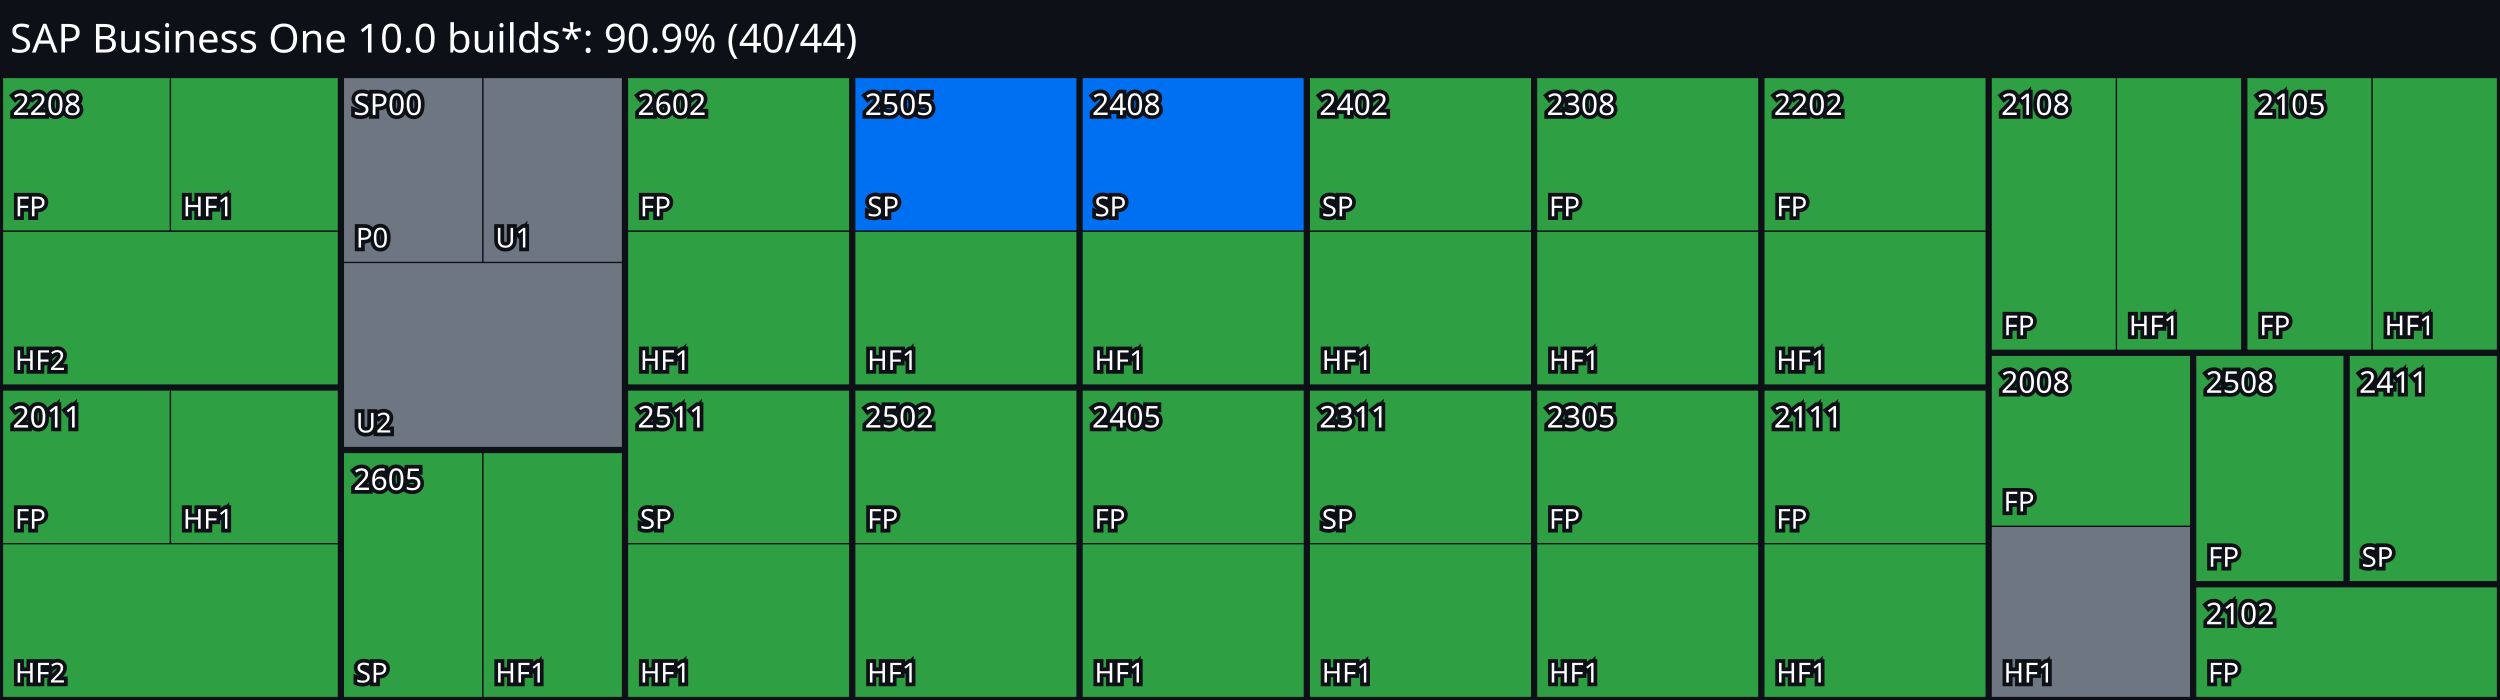
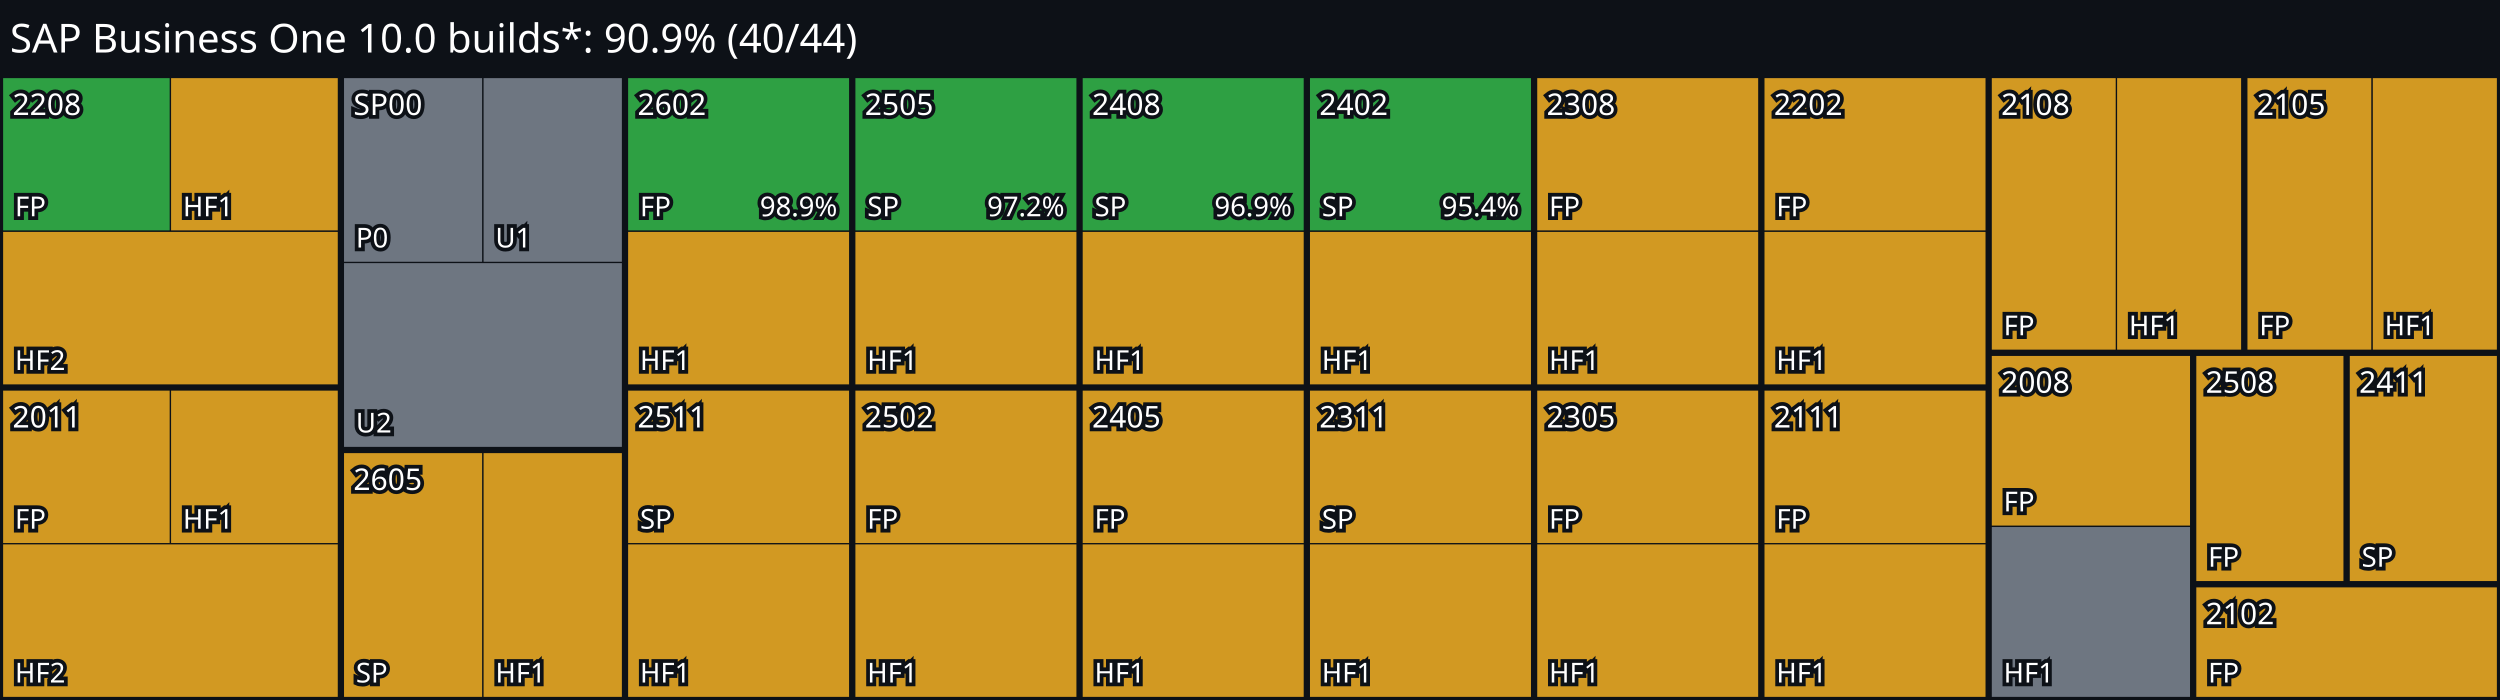
<svg xmlns="http://www.w3.org/2000/svg" viewBox="0 0 1000 280" width="1000" height="280">
  <rect x="0.00" y="0.00" width="1000.00" height="280.00" fill="#0d1117" stroke="#0d1117" stroke-width="0" />
-   <text x="4.00" y="21.00" font-family="sans-serif" font-size="16" fill="#ffffff" stroke="#0d1117" stroke-width="3" paint-order="stroke">SAP Business One 10.0 builds*: 90.9% (40/44)</text>
+   <text x="4.00" y="21.00" text-anchor="start" font-family="sans-serif" font-size="16" fill="#ffffff" stroke="#0d1117" stroke-width="3" paint-order="stroke">SAP Business One 10.0 builds*: 90.9% (40/44)</text>
  <g>
    <rect x="1.00" y="31.00" width="67.18" height="61.50" fill="#2ea043" stroke="#0d1117" stroke-width="0.5" />
-     <text x="6.00" y="86.50" font-family="sans-serif" font-size="11" fill="#ffffff" stroke="#0d1117" stroke-width="3" paint-order="stroke">FP</text>
-     <rect x="68.18" y="31.00" width="67.18" height="61.50" fill="#2ea043" stroke="#0d1117" stroke-width="0.5" />
-     <text x="73.18" y="86.50" font-family="sans-serif" font-size="11" fill="#ffffff" stroke="#0d1117" stroke-width="3" paint-order="stroke">HF1</text>
-     <rect x="1.00" y="92.50" width="134.36" height="61.50" fill="#2ea043" stroke="#0d1117" stroke-width="0.5" />
-     <text x="6.00" y="148.00" font-family="sans-serif" font-size="11" fill="#ffffff" stroke="#0d1117" stroke-width="3" paint-order="stroke">HF2</text>
+     <text x="6.00" y="86.50" text-anchor="start" font-family="sans-serif" font-size="11" fill="#ffffff" stroke="#0d1117" stroke-width="3" paint-order="stroke">FP</text>
+     <rect x="68.18" y="31.00" width="67.18" height="61.50" fill="#d29922" stroke="#0d1117" stroke-width="0.5" />
+     <text x="73.18" y="86.50" text-anchor="start" font-family="sans-serif" font-size="11" fill="#ffffff" stroke="#0d1117" stroke-width="3" paint-order="stroke">HF1</text>
+     <rect x="1.00" y="92.50" width="134.36" height="61.50" fill="#d29922" stroke="#0d1117" stroke-width="0.5" />
+     <text x="6.00" y="148.00" text-anchor="start" font-family="sans-serif" font-size="11" fill="#ffffff" stroke="#0d1117" stroke-width="3" paint-order="stroke">HF2</text>
    <rect x="0.00" y="30.00" width="136.36" height="125.00" fill="none" stroke="#0d1117" stroke-width="2" />
-     <text x="5.00" y="46.00" font-family="sans-serif" font-size="12" fill="#ffffff" stroke="#0d1117" stroke-width="3" paint-order="stroke">2208</text>
+     <text x="5.00" y="46.00" text-anchor="start" font-family="sans-serif" font-size="12" fill="#ffffff" stroke="#0d1117" stroke-width="3" paint-order="stroke">2208</text>
  </g>
  <g>
-     <rect x="1.00" y="156.00" width="67.18" height="61.50" fill="#2ea043" stroke="#0d1117" stroke-width="0.5" />
-     <text x="6.00" y="211.50" font-family="sans-serif" font-size="11" fill="#ffffff" stroke="#0d1117" stroke-width="3" paint-order="stroke">FP</text>
-     <rect x="68.18" y="156.00" width="67.18" height="61.50" fill="#2ea043" stroke="#0d1117" stroke-width="0.5" />
-     <text x="73.18" y="211.50" font-family="sans-serif" font-size="11" fill="#ffffff" stroke="#0d1117" stroke-width="3" paint-order="stroke">HF1</text>
-     <rect x="1.00" y="217.50" width="134.36" height="61.50" fill="#2ea043" stroke="#0d1117" stroke-width="0.5" />
-     <text x="6.00" y="273.00" font-family="sans-serif" font-size="11" fill="#ffffff" stroke="#0d1117" stroke-width="3" paint-order="stroke">HF2</text>
+     <rect x="1.00" y="156.00" width="67.18" height="61.50" fill="#d29922" stroke="#0d1117" stroke-width="0.5" />
+     <text x="6.00" y="211.50" text-anchor="start" font-family="sans-serif" font-size="11" fill="#ffffff" stroke="#0d1117" stroke-width="3" paint-order="stroke">FP</text>
+     <rect x="68.18" y="156.00" width="67.18" height="61.50" fill="#d29922" stroke="#0d1117" stroke-width="0.5" />
+     <text x="73.18" y="211.50" text-anchor="start" font-family="sans-serif" font-size="11" fill="#ffffff" stroke="#0d1117" stroke-width="3" paint-order="stroke">HF1</text>
+     <rect x="1.00" y="217.50" width="134.36" height="61.50" fill="#d29922" stroke="#0d1117" stroke-width="0.5" />
+     <text x="6.00" y="273.00" text-anchor="start" font-family="sans-serif" font-size="11" fill="#ffffff" stroke="#0d1117" stroke-width="3" paint-order="stroke">HF2</text>
    <rect x="0.00" y="155.00" width="136.36" height="125.00" fill="none" stroke="#0d1117" stroke-width="2" />
-     <text x="5.00" y="171.00" font-family="sans-serif" font-size="12" fill="#ffffff" stroke="#0d1117" stroke-width="3" paint-order="stroke">2011</text>
+     <text x="5.00" y="171.00" text-anchor="start" font-family="sans-serif" font-size="12" fill="#ffffff" stroke="#0d1117" stroke-width="3" paint-order="stroke">2011</text>
  </g>
  <g>
    <rect x="137.36" y="31.00" width="55.82" height="74.00" fill="#6e7681" stroke="#0d1117" stroke-width="0.5" />
-     <text x="142.36" y="99.00" font-family="sans-serif" font-size="11" fill="#ffffff" stroke="#0d1117" stroke-width="3" paint-order="stroke">P0</text>
+     <text x="142.36" y="99.00" text-anchor="start" font-family="sans-serif" font-size="11" fill="#ffffff" stroke="#0d1117" stroke-width="3" paint-order="stroke">P0</text>
    <rect x="193.18" y="31.00" width="55.82" height="74.00" fill="#6e7681" stroke="#0d1117" stroke-width="0.5" />
-     <text x="198.18" y="99.00" font-family="sans-serif" font-size="11" fill="#ffffff" stroke="#0d1117" stroke-width="3" paint-order="stroke">U1</text>
+     <text x="198.18" y="99.00" text-anchor="start" font-family="sans-serif" font-size="11" fill="#ffffff" stroke="#0d1117" stroke-width="3" paint-order="stroke">U1</text>
    <rect x="137.36" y="105.00" width="111.64" height="74.00" fill="#6e7681" stroke="#0d1117" stroke-width="0.5" />
-     <text x="142.36" y="173.00" font-family="sans-serif" font-size="11" fill="#ffffff" stroke="#0d1117" stroke-width="3" paint-order="stroke">U2</text>
+     <text x="142.36" y="173.00" text-anchor="start" font-family="sans-serif" font-size="11" fill="#ffffff" stroke="#0d1117" stroke-width="3" paint-order="stroke">U2</text>
    <rect x="136.36" y="30.00" width="113.64" height="150.00" fill="none" stroke="#0d1117" stroke-width="2" />
-     <text x="141.36" y="46.00" font-family="sans-serif" font-size="12" fill="#ffffff" stroke="#0d1117" stroke-width="3" paint-order="stroke">SP00</text>
+     <text x="141.36" y="46.00" text-anchor="start" font-family="sans-serif" font-size="12" fill="#ffffff" stroke="#0d1117" stroke-width="3" paint-order="stroke">SP00</text>
  </g>
  <g>
-     <rect x="137.36" y="181.00" width="55.82" height="98.00" fill="#2ea043" stroke="#0d1117" stroke-width="0.5" />
-     <text x="142.36" y="273.00" font-family="sans-serif" font-size="11" fill="#ffffff" stroke="#0d1117" stroke-width="3" paint-order="stroke">SP</text>
-     <rect x="193.18" y="181.00" width="55.82" height="98.00" fill="#2ea043" stroke="#0d1117" stroke-width="0.5" />
-     <text x="198.18" y="273.00" font-family="sans-serif" font-size="11" fill="#ffffff" stroke="#0d1117" stroke-width="3" paint-order="stroke">HF1</text>
+     <rect x="137.36" y="181.00" width="55.82" height="98.00" fill="#d29922" stroke="#0d1117" stroke-width="0.5" />
+     <text x="142.36" y="273.00" text-anchor="start" font-family="sans-serif" font-size="11" fill="#ffffff" stroke="#0d1117" stroke-width="3" paint-order="stroke">SP</text>
+     <rect x="193.18" y="181.00" width="55.82" height="98.00" fill="#d29922" stroke="#0d1117" stroke-width="0.5" />
+     <text x="198.18" y="273.00" text-anchor="start" font-family="sans-serif" font-size="11" fill="#ffffff" stroke="#0d1117" stroke-width="3" paint-order="stroke">HF1</text>
    <rect x="136.36" y="180.00" width="113.64" height="100.00" fill="none" stroke="#0d1117" stroke-width="2" />
-     <text x="141.36" y="196.00" font-family="sans-serif" font-size="12" fill="#ffffff" stroke="#0d1117" stroke-width="3" paint-order="stroke">2605</text>
+     <text x="141.36" y="196.00" text-anchor="start" font-family="sans-serif" font-size="12" fill="#ffffff" stroke="#0d1117" stroke-width="3" paint-order="stroke">2605</text>
  </g>
  <g>
    <rect x="251.00" y="31.00" width="88.91" height="61.50" fill="#2ea043" stroke="#0d1117" stroke-width="0.5" />
-     <text x="256.00" y="86.50" font-family="sans-serif" font-size="11" fill="#ffffff" stroke="#0d1117" stroke-width="3" paint-order="stroke">FP</text>
-     <rect x="251.00" y="92.50" width="88.91" height="61.50" fill="#2ea043" stroke="#0d1117" stroke-width="0.5" />
-     <text x="256.00" y="148.00" font-family="sans-serif" font-size="11" fill="#ffffff" stroke="#0d1117" stroke-width="3" paint-order="stroke">HF1</text>
+     <text x="256.00" y="86.50" text-anchor="start" font-family="sans-serif" font-size="11" fill="#ffffff" stroke="#0d1117" stroke-width="3" paint-order="stroke">FP</text>
+     <text x="334.91" y="86.50" text-anchor="end" font-family="sans-serif" font-size="11" fill="#ffffff" stroke="#0d1117" stroke-width="3" paint-order="stroke">98.9%</text>
+     <rect x="251.00" y="92.50" width="88.91" height="61.50" fill="#d29922" stroke="#0d1117" stroke-width="0.5" />
+     <text x="256.00" y="148.00" text-anchor="start" font-family="sans-serif" font-size="11" fill="#ffffff" stroke="#0d1117" stroke-width="3" paint-order="stroke">HF1</text>
    <rect x="250.00" y="30.00" width="90.91" height="125.00" fill="none" stroke="#0d1117" stroke-width="2" />
-     <text x="255.00" y="46.00" font-family="sans-serif" font-size="12" fill="#ffffff" stroke="#0d1117" stroke-width="3" paint-order="stroke">2602</text>
+     <text x="255.00" y="46.00" text-anchor="start" font-family="sans-serif" font-size="12" fill="#ffffff" stroke="#0d1117" stroke-width="3" paint-order="stroke">2602</text>
  </g>
  <g>
-     <rect x="251.00" y="156.00" width="88.91" height="61.50" fill="#2ea043" stroke="#0d1117" stroke-width="0.5" />
-     <text x="256.00" y="211.50" font-family="sans-serif" font-size="11" fill="#ffffff" stroke="#0d1117" stroke-width="3" paint-order="stroke">SP</text>
-     <rect x="251.00" y="217.50" width="88.91" height="61.50" fill="#2ea043" stroke="#0d1117" stroke-width="0.5" />
-     <text x="256.00" y="273.00" font-family="sans-serif" font-size="11" fill="#ffffff" stroke="#0d1117" stroke-width="3" paint-order="stroke">HF1</text>
+     <rect x="251.00" y="156.00" width="88.91" height="61.50" fill="#d29922" stroke="#0d1117" stroke-width="0.5" />
+     <text x="256.00" y="211.50" text-anchor="start" font-family="sans-serif" font-size="11" fill="#ffffff" stroke="#0d1117" stroke-width="3" paint-order="stroke">SP</text>
+     <rect x="251.00" y="217.50" width="88.91" height="61.50" fill="#d29922" stroke="#0d1117" stroke-width="0.5" />
+     <text x="256.00" y="273.00" text-anchor="start" font-family="sans-serif" font-size="11" fill="#ffffff" stroke="#0d1117" stroke-width="3" paint-order="stroke">HF1</text>
    <rect x="250.00" y="155.00" width="90.91" height="125.00" fill="none" stroke="#0d1117" stroke-width="2" />
-     <text x="255.00" y="171.00" font-family="sans-serif" font-size="12" fill="#ffffff" stroke="#0d1117" stroke-width="3" paint-order="stroke">2511</text>
+     <text x="255.00" y="171.00" text-anchor="start" font-family="sans-serif" font-size="12" fill="#ffffff" stroke="#0d1117" stroke-width="3" paint-order="stroke">2511</text>
  </g>
  <g>
-     <rect x="341.91" y="31.00" width="88.91" height="61.50" fill="#0070F2" stroke="#0d1117" stroke-width="0.5" />
-     <text x="346.91" y="86.50" font-family="sans-serif" font-size="11" fill="#ffffff" stroke="#0d1117" stroke-width="3" paint-order="stroke">SP</text>
-     <rect x="341.91" y="92.50" width="88.91" height="61.50" fill="#2ea043" stroke="#0d1117" stroke-width="0.5" />
-     <text x="346.91" y="148.00" font-family="sans-serif" font-size="11" fill="#ffffff" stroke="#0d1117" stroke-width="3" paint-order="stroke">HF1</text>
+     <rect x="341.91" y="31.00" width="88.91" height="61.50" fill="#2ea043" stroke="#0d1117" stroke-width="0.5" />
+     <text x="346.91" y="86.50" text-anchor="start" font-family="sans-serif" font-size="11" fill="#ffffff" stroke="#0d1117" stroke-width="3" paint-order="stroke">SP</text>
+     <text x="425.82" y="86.50" text-anchor="end" font-family="sans-serif" font-size="11" fill="#ffffff" stroke="#0d1117" stroke-width="3" paint-order="stroke">97.2%</text>
+     <rect x="341.91" y="92.50" width="88.91" height="61.50" fill="#d29922" stroke="#0d1117" stroke-width="0.5" />
+     <text x="346.91" y="148.00" text-anchor="start" font-family="sans-serif" font-size="11" fill="#ffffff" stroke="#0d1117" stroke-width="3" paint-order="stroke">HF1</text>
    <rect x="340.91" y="30.00" width="90.91" height="125.00" fill="none" stroke="#0d1117" stroke-width="2" />
-     <text x="345.91" y="46.00" font-family="sans-serif" font-size="12" fill="#ffffff" stroke="#0d1117" stroke-width="3" paint-order="stroke">2505</text>
+     <text x="345.91" y="46.00" text-anchor="start" font-family="sans-serif" font-size="12" fill="#ffffff" stroke="#0d1117" stroke-width="3" paint-order="stroke">2505</text>
  </g>
  <g>
-     <rect x="341.91" y="156.00" width="88.91" height="61.50" fill="#2ea043" stroke="#0d1117" stroke-width="0.5" />
-     <text x="346.91" y="211.50" font-family="sans-serif" font-size="11" fill="#ffffff" stroke="#0d1117" stroke-width="3" paint-order="stroke">FP</text>
-     <rect x="341.91" y="217.50" width="88.91" height="61.50" fill="#2ea043" stroke="#0d1117" stroke-width="0.5" />
-     <text x="346.91" y="273.00" font-family="sans-serif" font-size="11" fill="#ffffff" stroke="#0d1117" stroke-width="3" paint-order="stroke">HF1</text>
+     <rect x="341.91" y="156.00" width="88.91" height="61.50" fill="#d29922" stroke="#0d1117" stroke-width="0.5" />
+     <text x="346.91" y="211.50" text-anchor="start" font-family="sans-serif" font-size="11" fill="#ffffff" stroke="#0d1117" stroke-width="3" paint-order="stroke">FP</text>
+     <rect x="341.91" y="217.50" width="88.91" height="61.50" fill="#d29922" stroke="#0d1117" stroke-width="0.5" />
+     <text x="346.91" y="273.00" text-anchor="start" font-family="sans-serif" font-size="11" fill="#ffffff" stroke="#0d1117" stroke-width="3" paint-order="stroke">HF1</text>
    <rect x="340.91" y="155.00" width="90.91" height="125.00" fill="none" stroke="#0d1117" stroke-width="2" />
-     <text x="345.91" y="171.00" font-family="sans-serif" font-size="12" fill="#ffffff" stroke="#0d1117" stroke-width="3" paint-order="stroke">2502</text>
+     <text x="345.91" y="171.00" text-anchor="start" font-family="sans-serif" font-size="12" fill="#ffffff" stroke="#0d1117" stroke-width="3" paint-order="stroke">2502</text>
  </g>
  <g>
-     <rect x="432.82" y="31.00" width="88.91" height="61.50" fill="#0070F2" stroke="#0d1117" stroke-width="0.5" />
-     <text x="437.82" y="86.50" font-family="sans-serif" font-size="11" fill="#ffffff" stroke="#0d1117" stroke-width="3" paint-order="stroke">SP</text>
-     <rect x="432.82" y="92.50" width="88.91" height="61.50" fill="#2ea043" stroke="#0d1117" stroke-width="0.5" />
-     <text x="437.82" y="148.00" font-family="sans-serif" font-size="11" fill="#ffffff" stroke="#0d1117" stroke-width="3" paint-order="stroke">HF1</text>
+     <rect x="432.82" y="31.00" width="88.91" height="61.50" fill="#2ea043" stroke="#0d1117" stroke-width="0.5" />
+     <text x="437.82" y="86.50" text-anchor="start" font-family="sans-serif" font-size="11" fill="#ffffff" stroke="#0d1117" stroke-width="3" paint-order="stroke">SP</text>
+     <text x="516.73" y="86.50" text-anchor="end" font-family="sans-serif" font-size="11" fill="#ffffff" stroke="#0d1117" stroke-width="3" paint-order="stroke">96.9%</text>
+     <rect x="432.82" y="92.50" width="88.91" height="61.50" fill="#d29922" stroke="#0d1117" stroke-width="0.5" />
+     <text x="437.82" y="148.00" text-anchor="start" font-family="sans-serif" font-size="11" fill="#ffffff" stroke="#0d1117" stroke-width="3" paint-order="stroke">HF1</text>
    <rect x="431.82" y="30.00" width="90.91" height="125.00" fill="none" stroke="#0d1117" stroke-width="2" />
-     <text x="436.82" y="46.00" font-family="sans-serif" font-size="12" fill="#ffffff" stroke="#0d1117" stroke-width="3" paint-order="stroke">2408</text>
+     <text x="436.82" y="46.00" text-anchor="start" font-family="sans-serif" font-size="12" fill="#ffffff" stroke="#0d1117" stroke-width="3" paint-order="stroke">2408</text>
  </g>
  <g>
-     <rect x="432.82" y="156.00" width="88.91" height="61.50" fill="#2ea043" stroke="#0d1117" stroke-width="0.5" />
-     <text x="437.82" y="211.50" font-family="sans-serif" font-size="11" fill="#ffffff" stroke="#0d1117" stroke-width="3" paint-order="stroke">FP</text>
-     <rect x="432.82" y="217.50" width="88.91" height="61.50" fill="#2ea043" stroke="#0d1117" stroke-width="0.5" />
-     <text x="437.82" y="273.00" font-family="sans-serif" font-size="11" fill="#ffffff" stroke="#0d1117" stroke-width="3" paint-order="stroke">HF1</text>
+     <rect x="432.82" y="156.00" width="88.91" height="61.50" fill="#d29922" stroke="#0d1117" stroke-width="0.5" />
+     <text x="437.82" y="211.50" text-anchor="start" font-family="sans-serif" font-size="11" fill="#ffffff" stroke="#0d1117" stroke-width="3" paint-order="stroke">FP</text>
+     <rect x="432.82" y="217.50" width="88.91" height="61.50" fill="#d29922" stroke="#0d1117" stroke-width="0.5" />
+     <text x="437.82" y="273.00" text-anchor="start" font-family="sans-serif" font-size="11" fill="#ffffff" stroke="#0d1117" stroke-width="3" paint-order="stroke">HF1</text>
    <rect x="431.82" y="155.00" width="90.91" height="125.00" fill="none" stroke="#0d1117" stroke-width="2" />
-     <text x="436.82" y="171.00" font-family="sans-serif" font-size="12" fill="#ffffff" stroke="#0d1117" stroke-width="3" paint-order="stroke">2405</text>
+     <text x="436.82" y="171.00" text-anchor="start" font-family="sans-serif" font-size="12" fill="#ffffff" stroke="#0d1117" stroke-width="3" paint-order="stroke">2405</text>
  </g>
  <g>
    <rect x="523.73" y="31.00" width="88.91" height="61.50" fill="#2ea043" stroke="#0d1117" stroke-width="0.5" />
-     <text x="528.73" y="86.50" font-family="sans-serif" font-size="11" fill="#ffffff" stroke="#0d1117" stroke-width="3" paint-order="stroke">SP</text>
-     <rect x="523.73" y="92.50" width="88.91" height="61.50" fill="#2ea043" stroke="#0d1117" stroke-width="0.5" />
-     <text x="528.73" y="148.00" font-family="sans-serif" font-size="11" fill="#ffffff" stroke="#0d1117" stroke-width="3" paint-order="stroke">HF1</text>
+     <text x="528.73" y="86.50" text-anchor="start" font-family="sans-serif" font-size="11" fill="#ffffff" stroke="#0d1117" stroke-width="3" paint-order="stroke">SP</text>
+     <text x="607.64" y="86.50" text-anchor="end" font-family="sans-serif" font-size="11" fill="#ffffff" stroke="#0d1117" stroke-width="3" paint-order="stroke">95.4%</text>
+     <rect x="523.73" y="92.50" width="88.91" height="61.50" fill="#d29922" stroke="#0d1117" stroke-width="0.5" />
+     <text x="528.73" y="148.00" text-anchor="start" font-family="sans-serif" font-size="11" fill="#ffffff" stroke="#0d1117" stroke-width="3" paint-order="stroke">HF1</text>
    <rect x="522.73" y="30.00" width="90.91" height="125.00" fill="none" stroke="#0d1117" stroke-width="2" />
-     <text x="527.73" y="46.00" font-family="sans-serif" font-size="12" fill="#ffffff" stroke="#0d1117" stroke-width="3" paint-order="stroke">2402</text>
+     <text x="527.73" y="46.00" text-anchor="start" font-family="sans-serif" font-size="12" fill="#ffffff" stroke="#0d1117" stroke-width="3" paint-order="stroke">2402</text>
  </g>
  <g>
-     <rect x="523.73" y="156.00" width="88.91" height="61.50" fill="#2ea043" stroke="#0d1117" stroke-width="0.5" />
-     <text x="528.73" y="211.50" font-family="sans-serif" font-size="11" fill="#ffffff" stroke="#0d1117" stroke-width="3" paint-order="stroke">SP</text>
-     <rect x="523.73" y="217.50" width="88.91" height="61.50" fill="#2ea043" stroke="#0d1117" stroke-width="0.5" />
-     <text x="528.73" y="273.00" font-family="sans-serif" font-size="11" fill="#ffffff" stroke="#0d1117" stroke-width="3" paint-order="stroke">HF1</text>
+     <rect x="523.73" y="156.00" width="88.91" height="61.50" fill="#d29922" stroke="#0d1117" stroke-width="0.5" />
+     <text x="528.73" y="211.50" text-anchor="start" font-family="sans-serif" font-size="11" fill="#ffffff" stroke="#0d1117" stroke-width="3" paint-order="stroke">SP</text>
+     <rect x="523.73" y="217.50" width="88.91" height="61.50" fill="#d29922" stroke="#0d1117" stroke-width="0.5" />
+     <text x="528.73" y="273.00" text-anchor="start" font-family="sans-serif" font-size="11" fill="#ffffff" stroke="#0d1117" stroke-width="3" paint-order="stroke">HF1</text>
    <rect x="522.73" y="155.00" width="90.91" height="125.00" fill="none" stroke="#0d1117" stroke-width="2" />
-     <text x="527.73" y="171.00" font-family="sans-serif" font-size="12" fill="#ffffff" stroke="#0d1117" stroke-width="3" paint-order="stroke">2311</text>
+     <text x="527.73" y="171.00" text-anchor="start" font-family="sans-serif" font-size="12" fill="#ffffff" stroke="#0d1117" stroke-width="3" paint-order="stroke">2311</text>
  </g>
  <g>
-     <rect x="614.64" y="31.00" width="88.91" height="61.50" fill="#2ea043" stroke="#0d1117" stroke-width="0.5" />
-     <text x="619.64" y="86.50" font-family="sans-serif" font-size="11" fill="#ffffff" stroke="#0d1117" stroke-width="3" paint-order="stroke">FP</text>
-     <rect x="614.64" y="92.50" width="88.91" height="61.50" fill="#2ea043" stroke="#0d1117" stroke-width="0.5" />
-     <text x="619.64" y="148.00" font-family="sans-serif" font-size="11" fill="#ffffff" stroke="#0d1117" stroke-width="3" paint-order="stroke">HF1</text>
+     <rect x="614.64" y="31.00" width="88.91" height="61.50" fill="#d29922" stroke="#0d1117" stroke-width="0.5" />
+     <text x="619.64" y="86.50" text-anchor="start" font-family="sans-serif" font-size="11" fill="#ffffff" stroke="#0d1117" stroke-width="3" paint-order="stroke">FP</text>
+     <rect x="614.64" y="92.50" width="88.91" height="61.50" fill="#d29922" stroke="#0d1117" stroke-width="0.5" />
+     <text x="619.64" y="148.00" text-anchor="start" font-family="sans-serif" font-size="11" fill="#ffffff" stroke="#0d1117" stroke-width="3" paint-order="stroke">HF1</text>
    <rect x="613.64" y="30.00" width="90.91" height="125.00" fill="none" stroke="#0d1117" stroke-width="2" />
-     <text x="618.64" y="46.00" font-family="sans-serif" font-size="12" fill="#ffffff" stroke="#0d1117" stroke-width="3" paint-order="stroke">2308</text>
+     <text x="618.64" y="46.00" text-anchor="start" font-family="sans-serif" font-size="12" fill="#ffffff" stroke="#0d1117" stroke-width="3" paint-order="stroke">2308</text>
  </g>
  <g>
-     <rect x="614.64" y="156.00" width="88.91" height="61.50" fill="#2ea043" stroke="#0d1117" stroke-width="0.5" />
-     <text x="619.64" y="211.50" font-family="sans-serif" font-size="11" fill="#ffffff" stroke="#0d1117" stroke-width="3" paint-order="stroke">FP</text>
-     <rect x="614.64" y="217.50" width="88.91" height="61.50" fill="#2ea043" stroke="#0d1117" stroke-width="0.5" />
-     <text x="619.64" y="273.00" font-family="sans-serif" font-size="11" fill="#ffffff" stroke="#0d1117" stroke-width="3" paint-order="stroke">HF1</text>
+     <rect x="614.64" y="156.00" width="88.91" height="61.50" fill="#d29922" stroke="#0d1117" stroke-width="0.5" />
+     <text x="619.64" y="211.50" text-anchor="start" font-family="sans-serif" font-size="11" fill="#ffffff" stroke="#0d1117" stroke-width="3" paint-order="stroke">FP</text>
+     <rect x="614.64" y="217.50" width="88.91" height="61.50" fill="#d29922" stroke="#0d1117" stroke-width="0.5" />
+     <text x="619.64" y="273.00" text-anchor="start" font-family="sans-serif" font-size="11" fill="#ffffff" stroke="#0d1117" stroke-width="3" paint-order="stroke">HF1</text>
    <rect x="613.64" y="155.00" width="90.91" height="125.00" fill="none" stroke="#0d1117" stroke-width="2" />
-     <text x="618.64" y="171.00" font-family="sans-serif" font-size="12" fill="#ffffff" stroke="#0d1117" stroke-width="3" paint-order="stroke">2305</text>
+     <text x="618.64" y="171.00" text-anchor="start" font-family="sans-serif" font-size="12" fill="#ffffff" stroke="#0d1117" stroke-width="3" paint-order="stroke">2305</text>
  </g>
  <g>
-     <rect x="705.55" y="31.00" width="88.91" height="61.50" fill="#2ea043" stroke="#0d1117" stroke-width="0.5" />
-     <text x="710.55" y="86.50" font-family="sans-serif" font-size="11" fill="#ffffff" stroke="#0d1117" stroke-width="3" paint-order="stroke">FP</text>
-     <rect x="705.55" y="92.50" width="88.91" height="61.50" fill="#2ea043" stroke="#0d1117" stroke-width="0.5" />
-     <text x="710.55" y="148.00" font-family="sans-serif" font-size="11" fill="#ffffff" stroke="#0d1117" stroke-width="3" paint-order="stroke">HF1</text>
+     <rect x="705.55" y="31.00" width="88.91" height="61.50" fill="#d29922" stroke="#0d1117" stroke-width="0.5" />
+     <text x="710.55" y="86.50" text-anchor="start" font-family="sans-serif" font-size="11" fill="#ffffff" stroke="#0d1117" stroke-width="3" paint-order="stroke">FP</text>
+     <rect x="705.55" y="92.50" width="88.91" height="61.50" fill="#d29922" stroke="#0d1117" stroke-width="0.5" />
+     <text x="710.55" y="148.00" text-anchor="start" font-family="sans-serif" font-size="11" fill="#ffffff" stroke="#0d1117" stroke-width="3" paint-order="stroke">HF1</text>
    <rect x="704.55" y="30.00" width="90.91" height="125.00" fill="none" stroke="#0d1117" stroke-width="2" />
-     <text x="709.55" y="46.00" font-family="sans-serif" font-size="12" fill="#ffffff" stroke="#0d1117" stroke-width="3" paint-order="stroke">2202</text>
+     <text x="709.55" y="46.00" text-anchor="start" font-family="sans-serif" font-size="12" fill="#ffffff" stroke="#0d1117" stroke-width="3" paint-order="stroke">2202</text>
  </g>
  <g>
-     <rect x="705.55" y="156.00" width="88.91" height="61.50" fill="#2ea043" stroke="#0d1117" stroke-width="0.5" />
-     <text x="710.55" y="211.50" font-family="sans-serif" font-size="11" fill="#ffffff" stroke="#0d1117" stroke-width="3" paint-order="stroke">FP</text>
-     <rect x="705.55" y="217.50" width="88.91" height="61.50" fill="#2ea043" stroke="#0d1117" stroke-width="0.5" />
-     <text x="710.55" y="273.00" font-family="sans-serif" font-size="11" fill="#ffffff" stroke="#0d1117" stroke-width="3" paint-order="stroke">HF1</text>
+     <rect x="705.55" y="156.00" width="88.91" height="61.50" fill="#d29922" stroke="#0d1117" stroke-width="0.5" />
+     <text x="710.55" y="211.50" text-anchor="start" font-family="sans-serif" font-size="11" fill="#ffffff" stroke="#0d1117" stroke-width="3" paint-order="stroke">FP</text>
+     <rect x="705.55" y="217.50" width="88.91" height="61.50" fill="#d29922" stroke="#0d1117" stroke-width="0.5" />
+     <text x="710.55" y="273.00" text-anchor="start" font-family="sans-serif" font-size="11" fill="#ffffff" stroke="#0d1117" stroke-width="3" paint-order="stroke">HF1</text>
    <rect x="704.55" y="155.00" width="90.91" height="125.00" fill="none" stroke="#0d1117" stroke-width="2" />
-     <text x="709.55" y="171.00" font-family="sans-serif" font-size="12" fill="#ffffff" stroke="#0d1117" stroke-width="3" paint-order="stroke">2111</text>
+     <text x="709.55" y="171.00" text-anchor="start" font-family="sans-serif" font-size="12" fill="#ffffff" stroke="#0d1117" stroke-width="3" paint-order="stroke">2111</text>
  </g>
  <g>
-     <rect x="796.45" y="31.00" width="50.14" height="109.11" fill="#2ea043" stroke="#0d1117" stroke-width="0.5" />
-     <text x="801.45" y="134.11" font-family="sans-serif" font-size="11" fill="#ffffff" stroke="#0d1117" stroke-width="3" paint-order="stroke">FP</text>
-     <rect x="846.59" y="31.00" width="50.14" height="109.11" fill="#2ea043" stroke="#0d1117" stroke-width="0.5" />
-     <text x="851.59" y="134.11" font-family="sans-serif" font-size="11" fill="#ffffff" stroke="#0d1117" stroke-width="3" paint-order="stroke">HF1</text>
+     <rect x="796.45" y="31.00" width="50.14" height="109.11" fill="#d29922" stroke="#0d1117" stroke-width="0.5" />
+     <text x="801.45" y="134.11" text-anchor="start" font-family="sans-serif" font-size="11" fill="#ffffff" stroke="#0d1117" stroke-width="3" paint-order="stroke">FP</text>
+     <rect x="846.59" y="31.00" width="50.14" height="109.11" fill="#d29922" stroke="#0d1117" stroke-width="0.5" />
+     <text x="851.59" y="134.11" text-anchor="start" font-family="sans-serif" font-size="11" fill="#ffffff" stroke="#0d1117" stroke-width="3" paint-order="stroke">HF1</text>
    <rect x="795.45" y="30.00" width="102.27" height="111.11" fill="none" stroke="#0d1117" stroke-width="2" />
-     <text x="800.45" y="46.00" font-family="sans-serif" font-size="12" fill="#ffffff" stroke="#0d1117" stroke-width="3" paint-order="stroke">2108</text>
+     <text x="800.45" y="46.00" text-anchor="start" font-family="sans-serif" font-size="12" fill="#ffffff" stroke="#0d1117" stroke-width="3" paint-order="stroke">2108</text>
  </g>
  <g>
-     <rect x="898.73" y="31.00" width="50.14" height="109.11" fill="#2ea043" stroke="#0d1117" stroke-width="0.5" />
-     <text x="903.73" y="134.11" font-family="sans-serif" font-size="11" fill="#ffffff" stroke="#0d1117" stroke-width="3" paint-order="stroke">FP</text>
-     <rect x="948.86" y="31.00" width="50.14" height="109.11" fill="#2ea043" stroke="#0d1117" stroke-width="0.5" />
-     <text x="953.86" y="134.11" font-family="sans-serif" font-size="11" fill="#ffffff" stroke="#0d1117" stroke-width="3" paint-order="stroke">HF1</text>
+     <rect x="898.73" y="31.00" width="50.14" height="109.11" fill="#d29922" stroke="#0d1117" stroke-width="0.5" />
+     <text x="903.73" y="134.11" text-anchor="start" font-family="sans-serif" font-size="11" fill="#ffffff" stroke="#0d1117" stroke-width="3" paint-order="stroke">FP</text>
+     <rect x="948.86" y="31.00" width="50.14" height="109.11" fill="#d29922" stroke="#0d1117" stroke-width="0.5" />
+     <text x="953.86" y="134.11" text-anchor="start" font-family="sans-serif" font-size="11" fill="#ffffff" stroke="#0d1117" stroke-width="3" paint-order="stroke">HF1</text>
    <rect x="897.73" y="30.00" width="102.27" height="111.11" fill="none" stroke="#0d1117" stroke-width="2" />
-     <text x="902.73" y="46.00" font-family="sans-serif" font-size="12" fill="#ffffff" stroke="#0d1117" stroke-width="3" paint-order="stroke">2105</text>
+     <text x="902.73" y="46.00" text-anchor="start" font-family="sans-serif" font-size="12" fill="#ffffff" stroke="#0d1117" stroke-width="3" paint-order="stroke">2105</text>
  </g>
  <g>
-     <rect x="796.45" y="142.11" width="79.82" height="68.44" fill="#2ea043" stroke="#0d1117" stroke-width="0.5" />
-     <text x="801.45" y="204.56" font-family="sans-serif" font-size="11" fill="#ffffff" stroke="#0d1117" stroke-width="3" paint-order="stroke">FP</text>
+     <rect x="796.45" y="142.11" width="79.82" height="68.44" fill="#d29922" stroke="#0d1117" stroke-width="0.5" />
+     <text x="801.45" y="204.56" text-anchor="start" font-family="sans-serif" font-size="11" fill="#ffffff" stroke="#0d1117" stroke-width="3" paint-order="stroke">FP</text>
    <rect x="796.45" y="210.56" width="79.82" height="68.44" fill="#6e7681" stroke="#0d1117" stroke-width="0.5" />
-     <text x="801.45" y="273.00" font-family="sans-serif" font-size="11" fill="#ffffff" stroke="#0d1117" stroke-width="3" paint-order="stroke">HF1</text>
+     <text x="801.45" y="273.00" text-anchor="start" font-family="sans-serif" font-size="11" fill="#ffffff" stroke="#0d1117" stroke-width="3" paint-order="stroke">HF1</text>
    <rect x="795.45" y="141.11" width="81.82" height="138.89" fill="none" stroke="#0d1117" stroke-width="2" />
-     <text x="800.45" y="157.11" font-family="sans-serif" font-size="12" fill="#ffffff" stroke="#0d1117" stroke-width="3" paint-order="stroke">2008</text>
+     <text x="800.45" y="157.11" text-anchor="start" font-family="sans-serif" font-size="12" fill="#ffffff" stroke="#0d1117" stroke-width="3" paint-order="stroke">2008</text>
  </g>
  <g>
-     <rect x="878.27" y="142.11" width="59.36" height="90.59" fill="#2ea043" stroke="#0d1117" stroke-width="0.5" />
-     <text x="883.27" y="226.70" font-family="sans-serif" font-size="11" fill="#ffffff" stroke="#0d1117" stroke-width="3" paint-order="stroke">FP</text>
+     <rect x="878.27" y="142.11" width="59.36" height="90.59" fill="#d29922" stroke="#0d1117" stroke-width="0.5" />
+     <text x="883.27" y="226.70" text-anchor="start" font-family="sans-serif" font-size="11" fill="#ffffff" stroke="#0d1117" stroke-width="3" paint-order="stroke">FP</text>
    <rect x="877.27" y="141.11" width="61.36" height="92.59" fill="none" stroke="#0d1117" stroke-width="2" />
-     <text x="882.27" y="157.11" font-family="sans-serif" font-size="12" fill="#ffffff" stroke="#0d1117" stroke-width="3" paint-order="stroke">2508</text>
+     <text x="882.27" y="157.11" text-anchor="start" font-family="sans-serif" font-size="12" fill="#ffffff" stroke="#0d1117" stroke-width="3" paint-order="stroke">2508</text>
  </g>
  <g>
-     <rect x="939.64" y="142.11" width="59.36" height="90.59" fill="#2ea043" stroke="#0d1117" stroke-width="0.5" />
-     <text x="944.64" y="226.70" font-family="sans-serif" font-size="11" fill="#ffffff" stroke="#0d1117" stroke-width="3" paint-order="stroke">SP</text>
+     <rect x="939.64" y="142.11" width="59.36" height="90.59" fill="#d29922" stroke="#0d1117" stroke-width="0.5" />
+     <text x="944.64" y="226.70" text-anchor="start" font-family="sans-serif" font-size="11" fill="#ffffff" stroke="#0d1117" stroke-width="3" paint-order="stroke">SP</text>
    <rect x="938.64" y="141.11" width="61.36" height="92.59" fill="none" stroke="#0d1117" stroke-width="2" />
-     <text x="943.64" y="157.11" font-family="sans-serif" font-size="12" fill="#ffffff" stroke="#0d1117" stroke-width="3" paint-order="stroke">2411</text>
+     <text x="943.64" y="157.11" text-anchor="start" font-family="sans-serif" font-size="12" fill="#ffffff" stroke="#0d1117" stroke-width="3" paint-order="stroke">2411</text>
  </g>
  <g>
-     <rect x="878.27" y="234.70" width="120.73" height="44.30" fill="#2ea043" stroke="#0d1117" stroke-width="0.5" />
-     <text x="883.27" y="273.00" font-family="sans-serif" font-size="11" fill="#ffffff" stroke="#0d1117" stroke-width="3" paint-order="stroke">FP</text>
+     <rect x="878.27" y="234.70" width="120.73" height="44.30" fill="#d29922" stroke="#0d1117" stroke-width="0.5" />
+     <text x="883.27" y="273.00" text-anchor="start" font-family="sans-serif" font-size="11" fill="#ffffff" stroke="#0d1117" stroke-width="3" paint-order="stroke">FP</text>
    <rect x="877.27" y="233.70" width="122.73" height="46.30" fill="none" stroke="#0d1117" stroke-width="2" />
-     <text x="882.27" y="249.70" font-family="sans-serif" font-size="12" fill="#ffffff" stroke="#0d1117" stroke-width="3" paint-order="stroke">2102</text>
+     <text x="882.27" y="249.70" text-anchor="start" font-family="sans-serif" font-size="12" fill="#ffffff" stroke="#0d1117" stroke-width="3" paint-order="stroke">2102</text>
  </g>
</svg>
